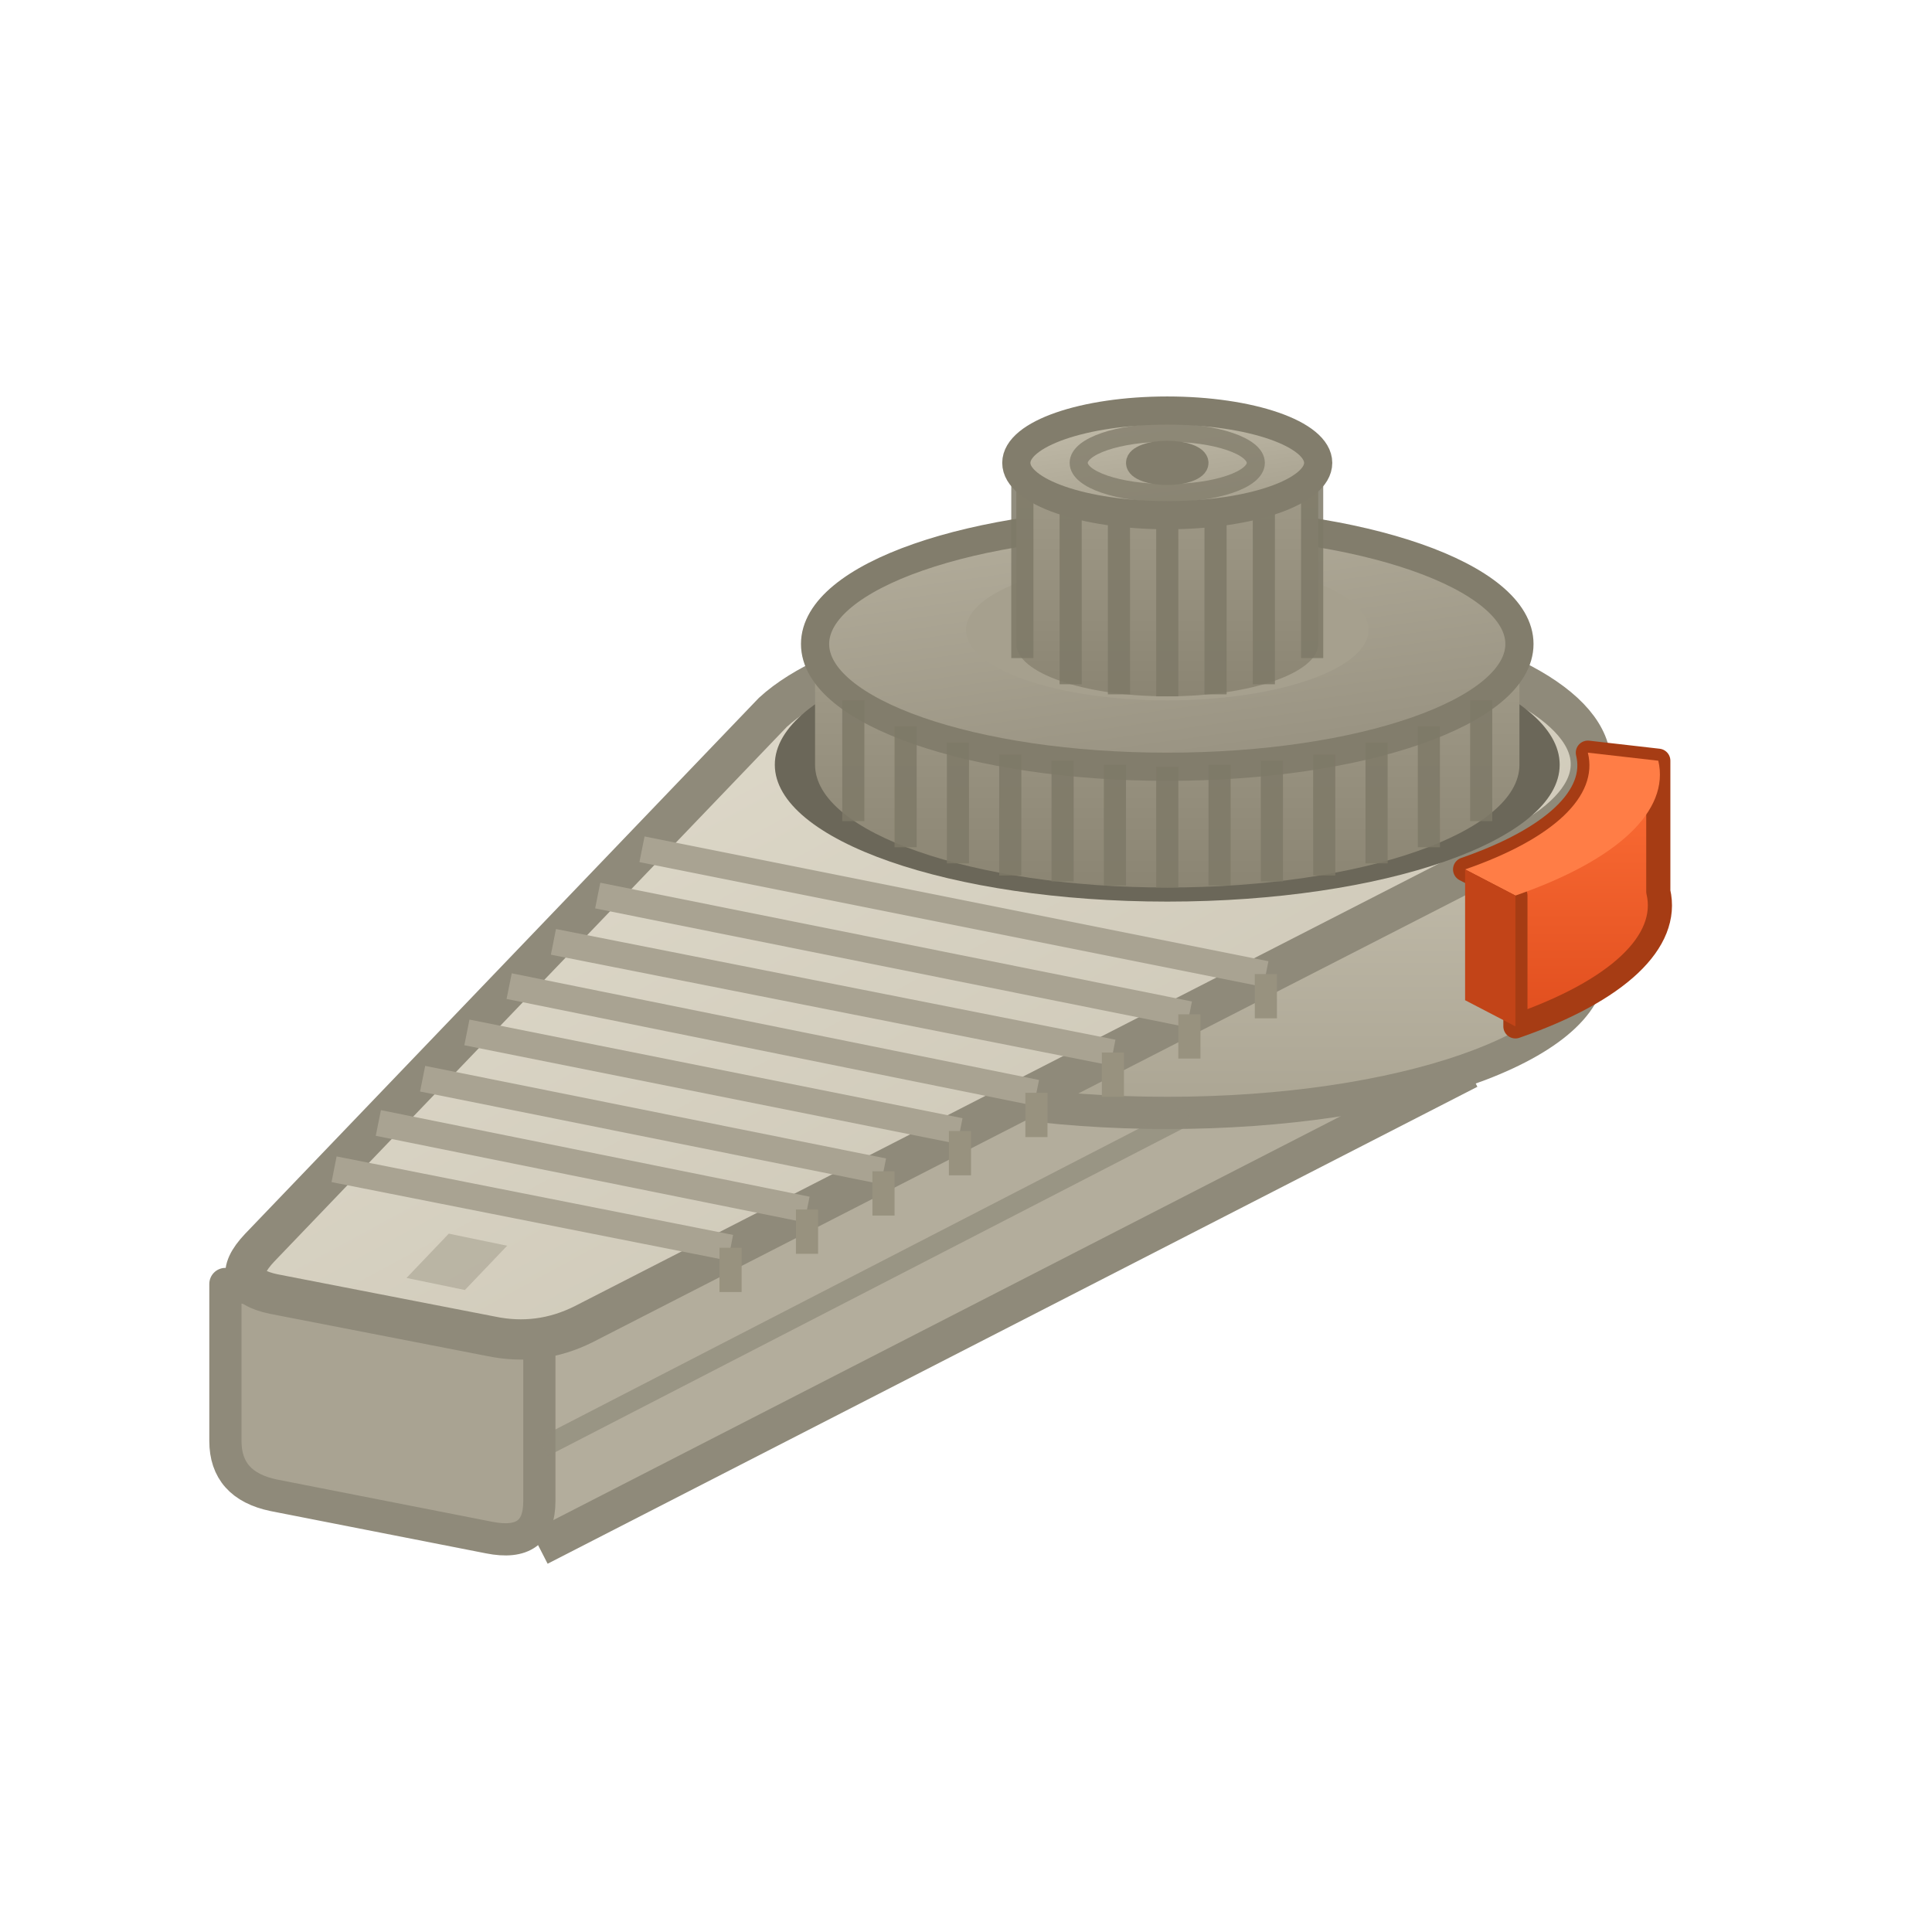
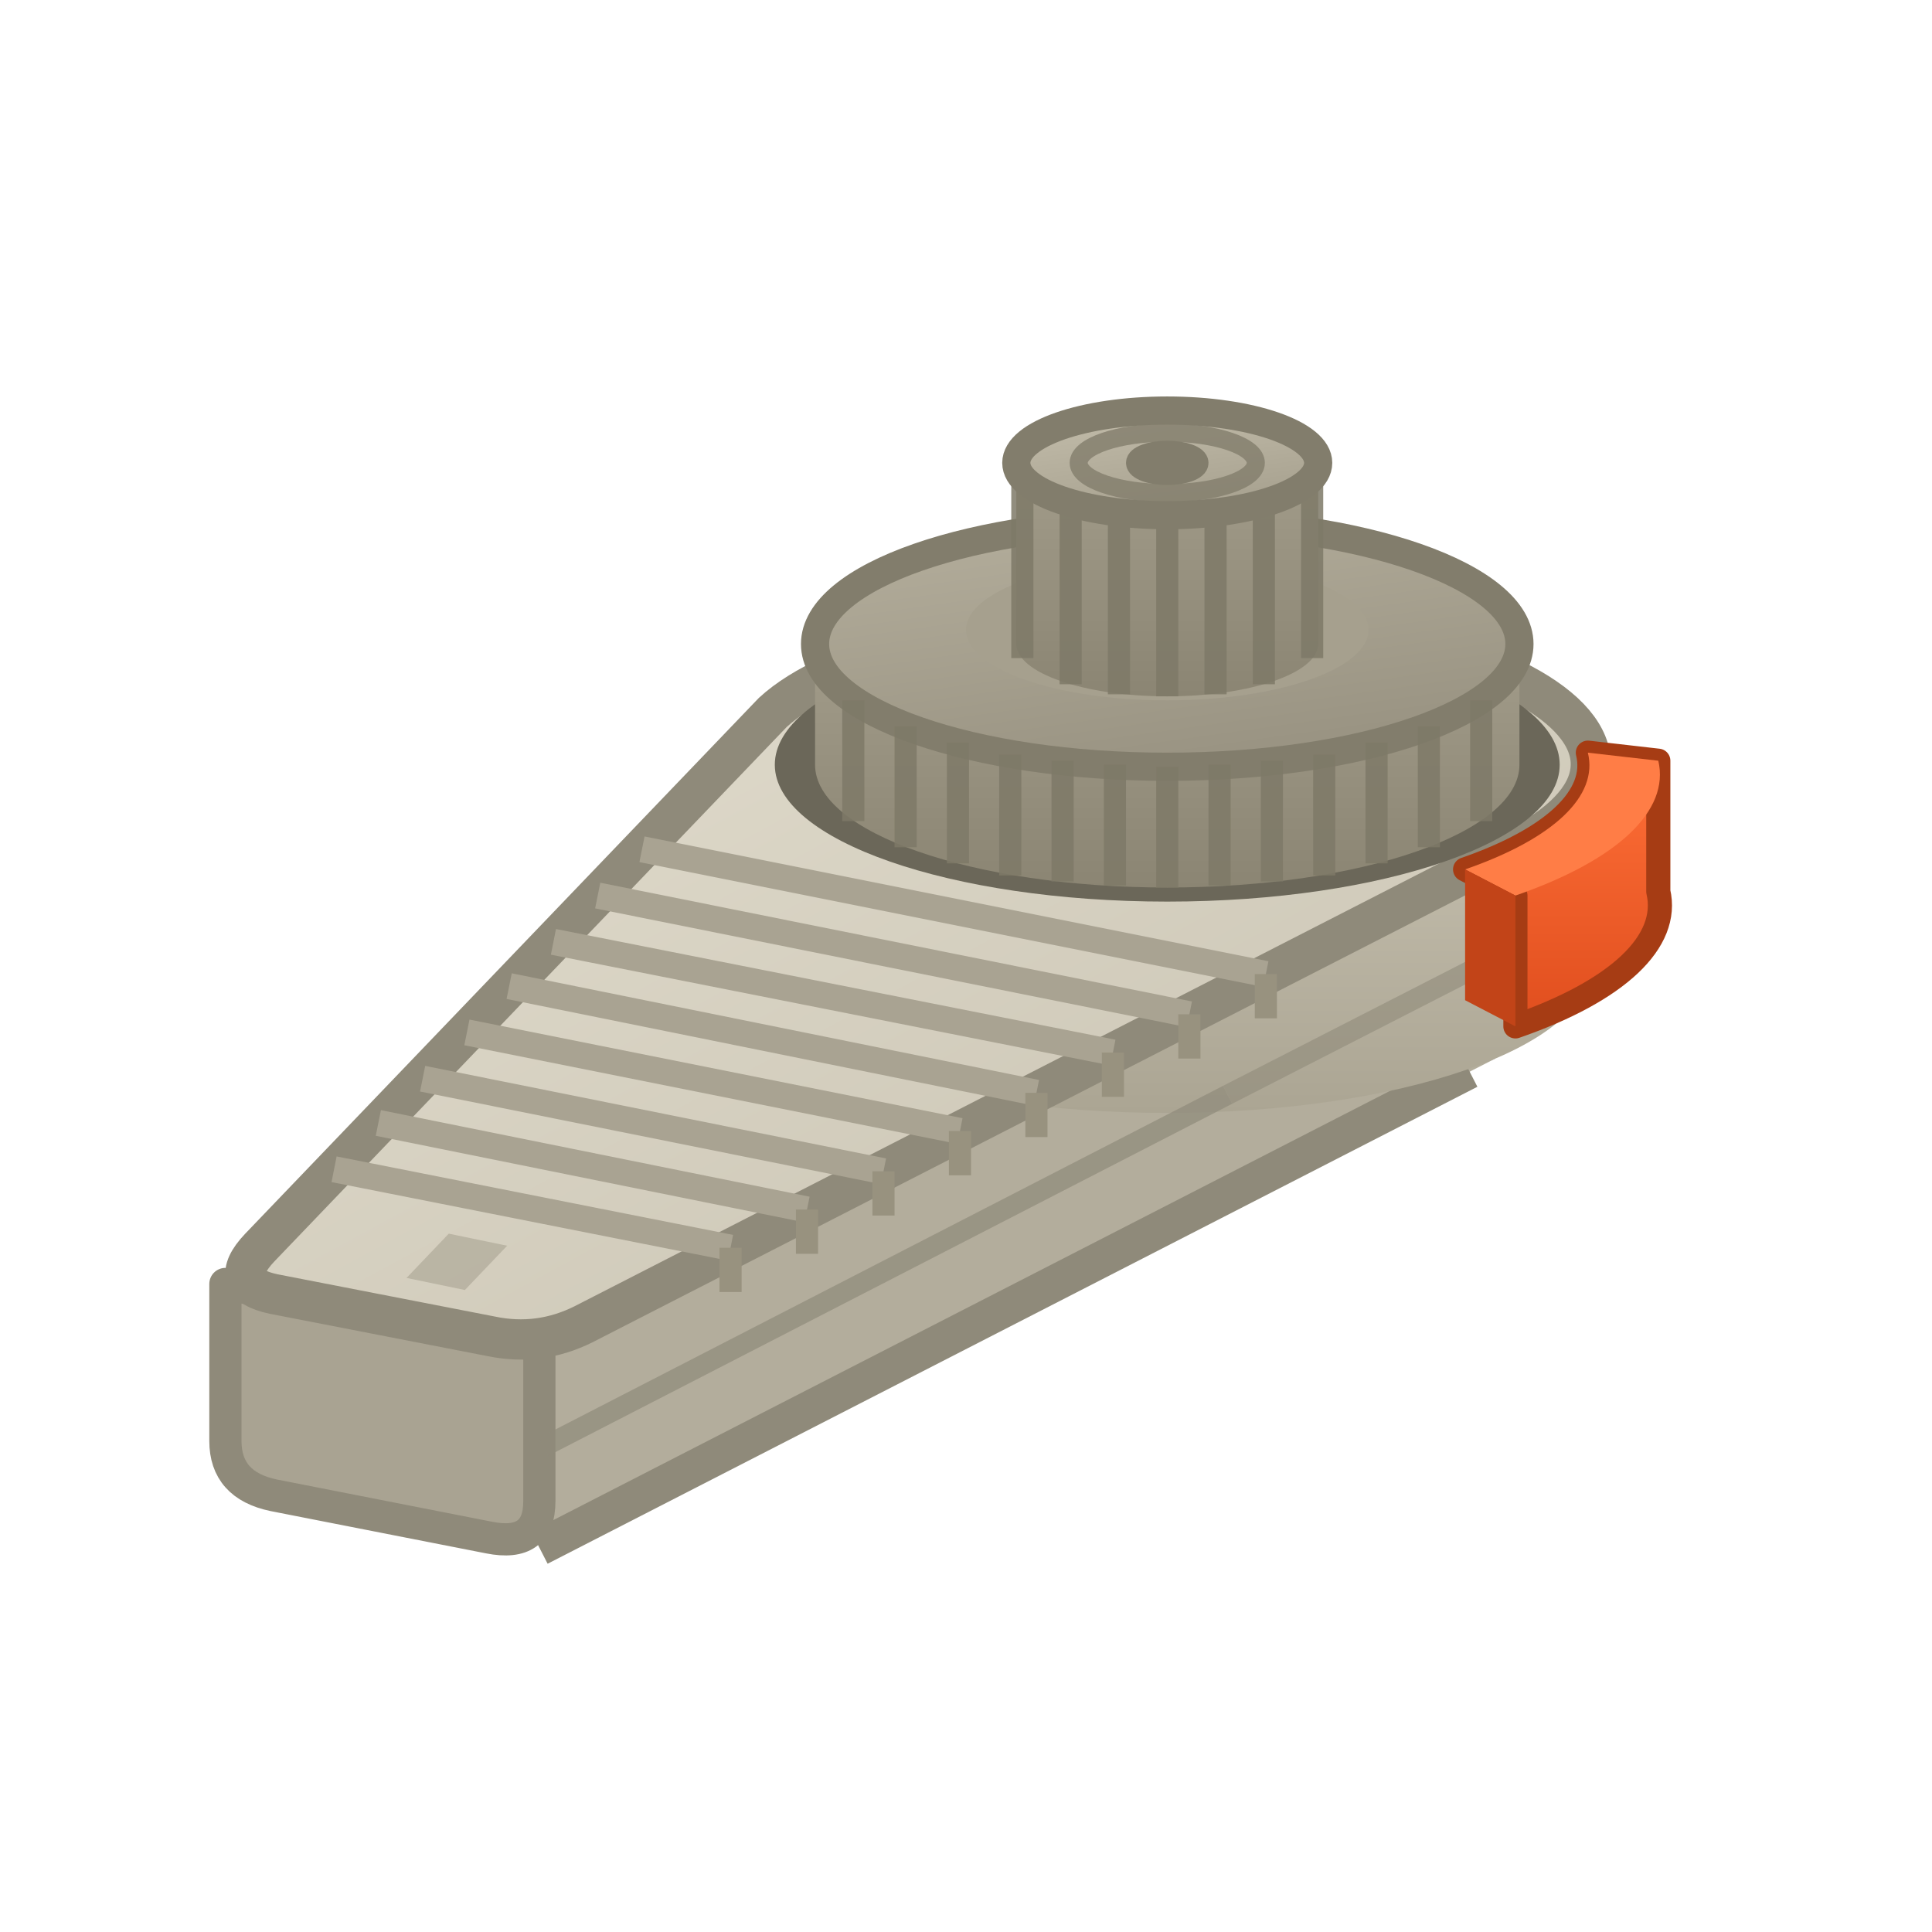
<svg xmlns="http://www.w3.org/2000/svg" viewBox="0 0 96 96" width="96" height="96">
  <defs>
    <linearGradient id="pBody" x1="0" y1="0" x2="1" y2="1">
      <stop offset="0" stop-color="#E4DFD0" />
      <stop offset="1" stop-color="#C6C0AF" />
    </linearGradient>
    <linearGradient id="pWall" x1="0" y1="0" x2="0" y2="1">
      <stop offset="0" stop-color="#C8C2B1" />
      <stop offset="1" stop-color="#ABA593" />
    </linearGradient>
    <linearGradient id="pDial" x1="0" y1="0" x2="0.4" y2="1">
      <stop offset="0" stop-color="#B5AF9D" />
      <stop offset="1" stop-color="#9A9483" />
    </linearGradient>
    <linearGradient id="pDialWall" x1="0" y1="0" x2="0" y2="1">
      <stop offset="0" stop-color="#A29C8A" />
      <stop offset="1" stop-color="#8B8573" />
    </linearGradient>
    <linearGradient id="pCap" x1="0" y1="0" x2="0.4" y2="1">
      <stop offset="0" stop-color="#C4BEAC" />
      <stop offset="1" stop-color="#A8A290" />
    </linearGradient>
    <linearGradient id="pBtn" x1="0" y1="0" x2="0" y2="1">
      <stop offset="0" stop-color="#FF7038" />
      <stop offset="1" stop-color="#E04E1E" />
    </linearGradient>
  </defs>
  <polygon points="26.8,66.9 74.3,42.6 74.3,52.6 26.8,76.9" fill="#B3AD9C" />
  <line x1="26.8" y1="76.9" x2="73" y2="53.2" stroke="#8F8A7A" stroke-width="1.8" />
  <path d="M 11.2,63.8 L 26.8,66.9 L 26.8,74.6 Q 26.8,76.9 24.3,76.4 L 13.6,74.3 Q 11.2,73.8 11.2,71.6 Z" fill="#A9A392" stroke="#8F8A7A" stroke-width="1.6" stroke-linejoin="round" />
-   <path d="M 37,38 A 21 7.3 0 0 0 79,38 L 79,48 A 21 7.3 0 0 1 37,48 Z" fill="url(#pWall)" stroke="#8F8A7A" stroke-width="1.6" stroke-linejoin="round" />
+   <path d="M 37,38 A 21 7.3 0 0 0 79,38 L 79,48 A 21 7.3 0 0 1 37,48 Z" fill="url(#pWall)" />
  <path d="M 38.4,35.4 A 21 7.3 0 1 1 74.3,42.6 L 29.0,65.8 Q 26.8,66.9 24.4,66.4 L 13.6,64.3 Q 11.2,63.8 12.9,62.0 Z" fill="url(#pBody)" stroke="#8F8A7A" stroke-width="2" stroke-linejoin="round" />
  <g stroke="#A9A392" stroke-width="1.3">
    <line x1="16.6" y1="58.1" x2="36.3" y2="62.0" />
    <line x1="18.8" y1="55.8" x2="40.1" y2="60.1" />
    <line x1="21.0" y1="53.6" x2="43.9" y2="58.2" />
    <line x1="23.2" y1="51.3" x2="47.7" y2="56.2" />
    <line x1="25.3" y1="49.0" x2="51.5" y2="54.3" />
    <line x1="27.5" y1="46.8" x2="55.3" y2="52.3" />
    <line x1="29.7" y1="44.5" x2="59.1" y2="50.4" />
    <line x1="31.9" y1="42.2" x2="62.9" y2="48.4" />
  </g>
  <g stroke="#98927F" stroke-width="1.1">
    <line x1="36.3" y1="62.0" x2="36.3" y2="64.2" />
    <line x1="40.1" y1="60.1" x2="40.1" y2="62.3" />
    <line x1="43.9" y1="58.2" x2="43.9" y2="60.4" />
    <line x1="47.7" y1="56.2" x2="47.7" y2="58.4" />
    <line x1="51.5" y1="54.3" x2="51.5" y2="56.5" />
    <line x1="55.3" y1="52.3" x2="55.3" y2="54.5" />
    <line x1="59.1" y1="50.4" x2="59.1" y2="52.6" />
    <line x1="62.9" y1="48.4" x2="62.9" y2="50.6" />
  </g>
  <polygon points="20.2,63.5 23.1,64.1 25.2,61.9 22.3,61.3" fill="#A9A392" opacity="0.6" />
-   <line x1="27" y1="71.9" x2="59" y2="55.4" stroke="#8F8A7A" stroke-width="1" opacity="0.7" />
+   <line x1="27" y1="71.9" x2="61" y2="54.4" stroke="#8F8A7A" stroke-width="1" opacity="0.7" />
+   <line x1="61" y1="54.4" x2="73.5" y2="48.0" stroke="#8F8A7A" stroke-width="1" opacity="0.6" />
  <ellipse cx="58" cy="38" rx="19.5" ry="6.8" fill="#6B6759" />
  <path d="M 40.5,32 A 17.5 6.1 0 0 0 75.5,32 L 75.5,38 A 17.5 6.1 0 0 1 40.5,38 Z" fill="url(#pDialWall)" />
  <ellipse cx="58" cy="32" rx="17.5" ry="6.1" fill="url(#pDial)" stroke="#827D6C" stroke-width="1.4" />
  <g stroke="#7E7967" stroke-width="1.1" opacity="0.85">
    <line x1="58" y1="38.1" x2="58" y2="44.1" />
    <line x1="60.6" y1="38.0" x2="60.6" y2="44.0" />
    <line x1="55.4" y1="38.0" x2="55.4" y2="44.0" />
    <line x1="63.2" y1="37.8" x2="63.2" y2="43.8" />
    <line x1="52.8" y1="37.8" x2="52.8" y2="43.8" />
    <line x1="65.8" y1="37.5" x2="65.8" y2="43.5" />
    <line x1="50.2" y1="37.5" x2="50.2" y2="43.5" />
    <line x1="68.4" y1="36.9" x2="68.4" y2="42.9" />
    <line x1="47.6" y1="36.9" x2="47.6" y2="42.9" />
    <line x1="71" y1="36.1" x2="71" y2="42.1" />
    <line x1="45" y1="36.1" x2="45" y2="42.1" />
    <line x1="73.6" y1="34.8" x2="73.6" y2="40.8" />
    <line x1="42.4" y1="34.8" x2="42.4" y2="40.8" />
  </g>
  <ellipse cx="58" cy="31.3" rx="10" ry="3.5" fill="#A6A08E" />
  <path d="M 50.5,23 A 7.5 2.6 0 0 0 65.5,23 L 65.5,32 A 7.5 2.6 0 0 1 50.5,32 Z" fill="url(#pDialWall)" />
  <g stroke="#7E7967" stroke-width="1.1" opacity="0.85">
    <line x1="58" y1="25.6" x2="58" y2="34.6" />
    <line x1="60.4" y1="25.5" x2="60.4" y2="34.5" />
    <line x1="55.6" y1="25.5" x2="55.6" y2="34.5" />
    <line x1="62.8" y1="25.0" x2="62.8" y2="34.0" />
    <line x1="53.2" y1="25.0" x2="53.2" y2="34.0" />
    <line x1="65.2" y1="23.7" x2="65.2" y2="32.7" />
    <line x1="50.8" y1="23.7" x2="50.8" y2="32.7" />
  </g>
  <ellipse cx="58" cy="23" rx="7.5" ry="2.6" fill="url(#pCap)" stroke="#827D6C" stroke-width="1.4" />
  <ellipse cx="58" cy="23" rx="4.4" ry="1.5" fill="none" stroke="#827D6C" stroke-width="0.9" opacity="0.8" />
  <ellipse cx="58" cy="23" rx="1.5" ry="0.55" fill="none" stroke="#827D6C" stroke-width="1.1" />
  <path d="M 78.9,37.4 A 21 7.3 0 0 1 72.8,43.2 L 75.3,44.5 L 75.3,51.0 A 24.5 8.5 0 0 0 82.4,44.3 L 82.4,37.8 Z" fill="url(#pBtn)" stroke="#A63C14" stroke-width="1.2" stroke-linejoin="round" />
  <path d="M 78.9,37.4 A 21 7.3 0 0 1 72.8,43.2 L 75.3,44.5 A 24.5 8.5 0 0 0 82.4,37.8 Z" fill="#FF7D46" />
  <path d="M 72.8,43.2 L 75.3,44.5 L 75.3,51.0 L 72.8,49.7 Z" fill="#C24418" />
</svg>
